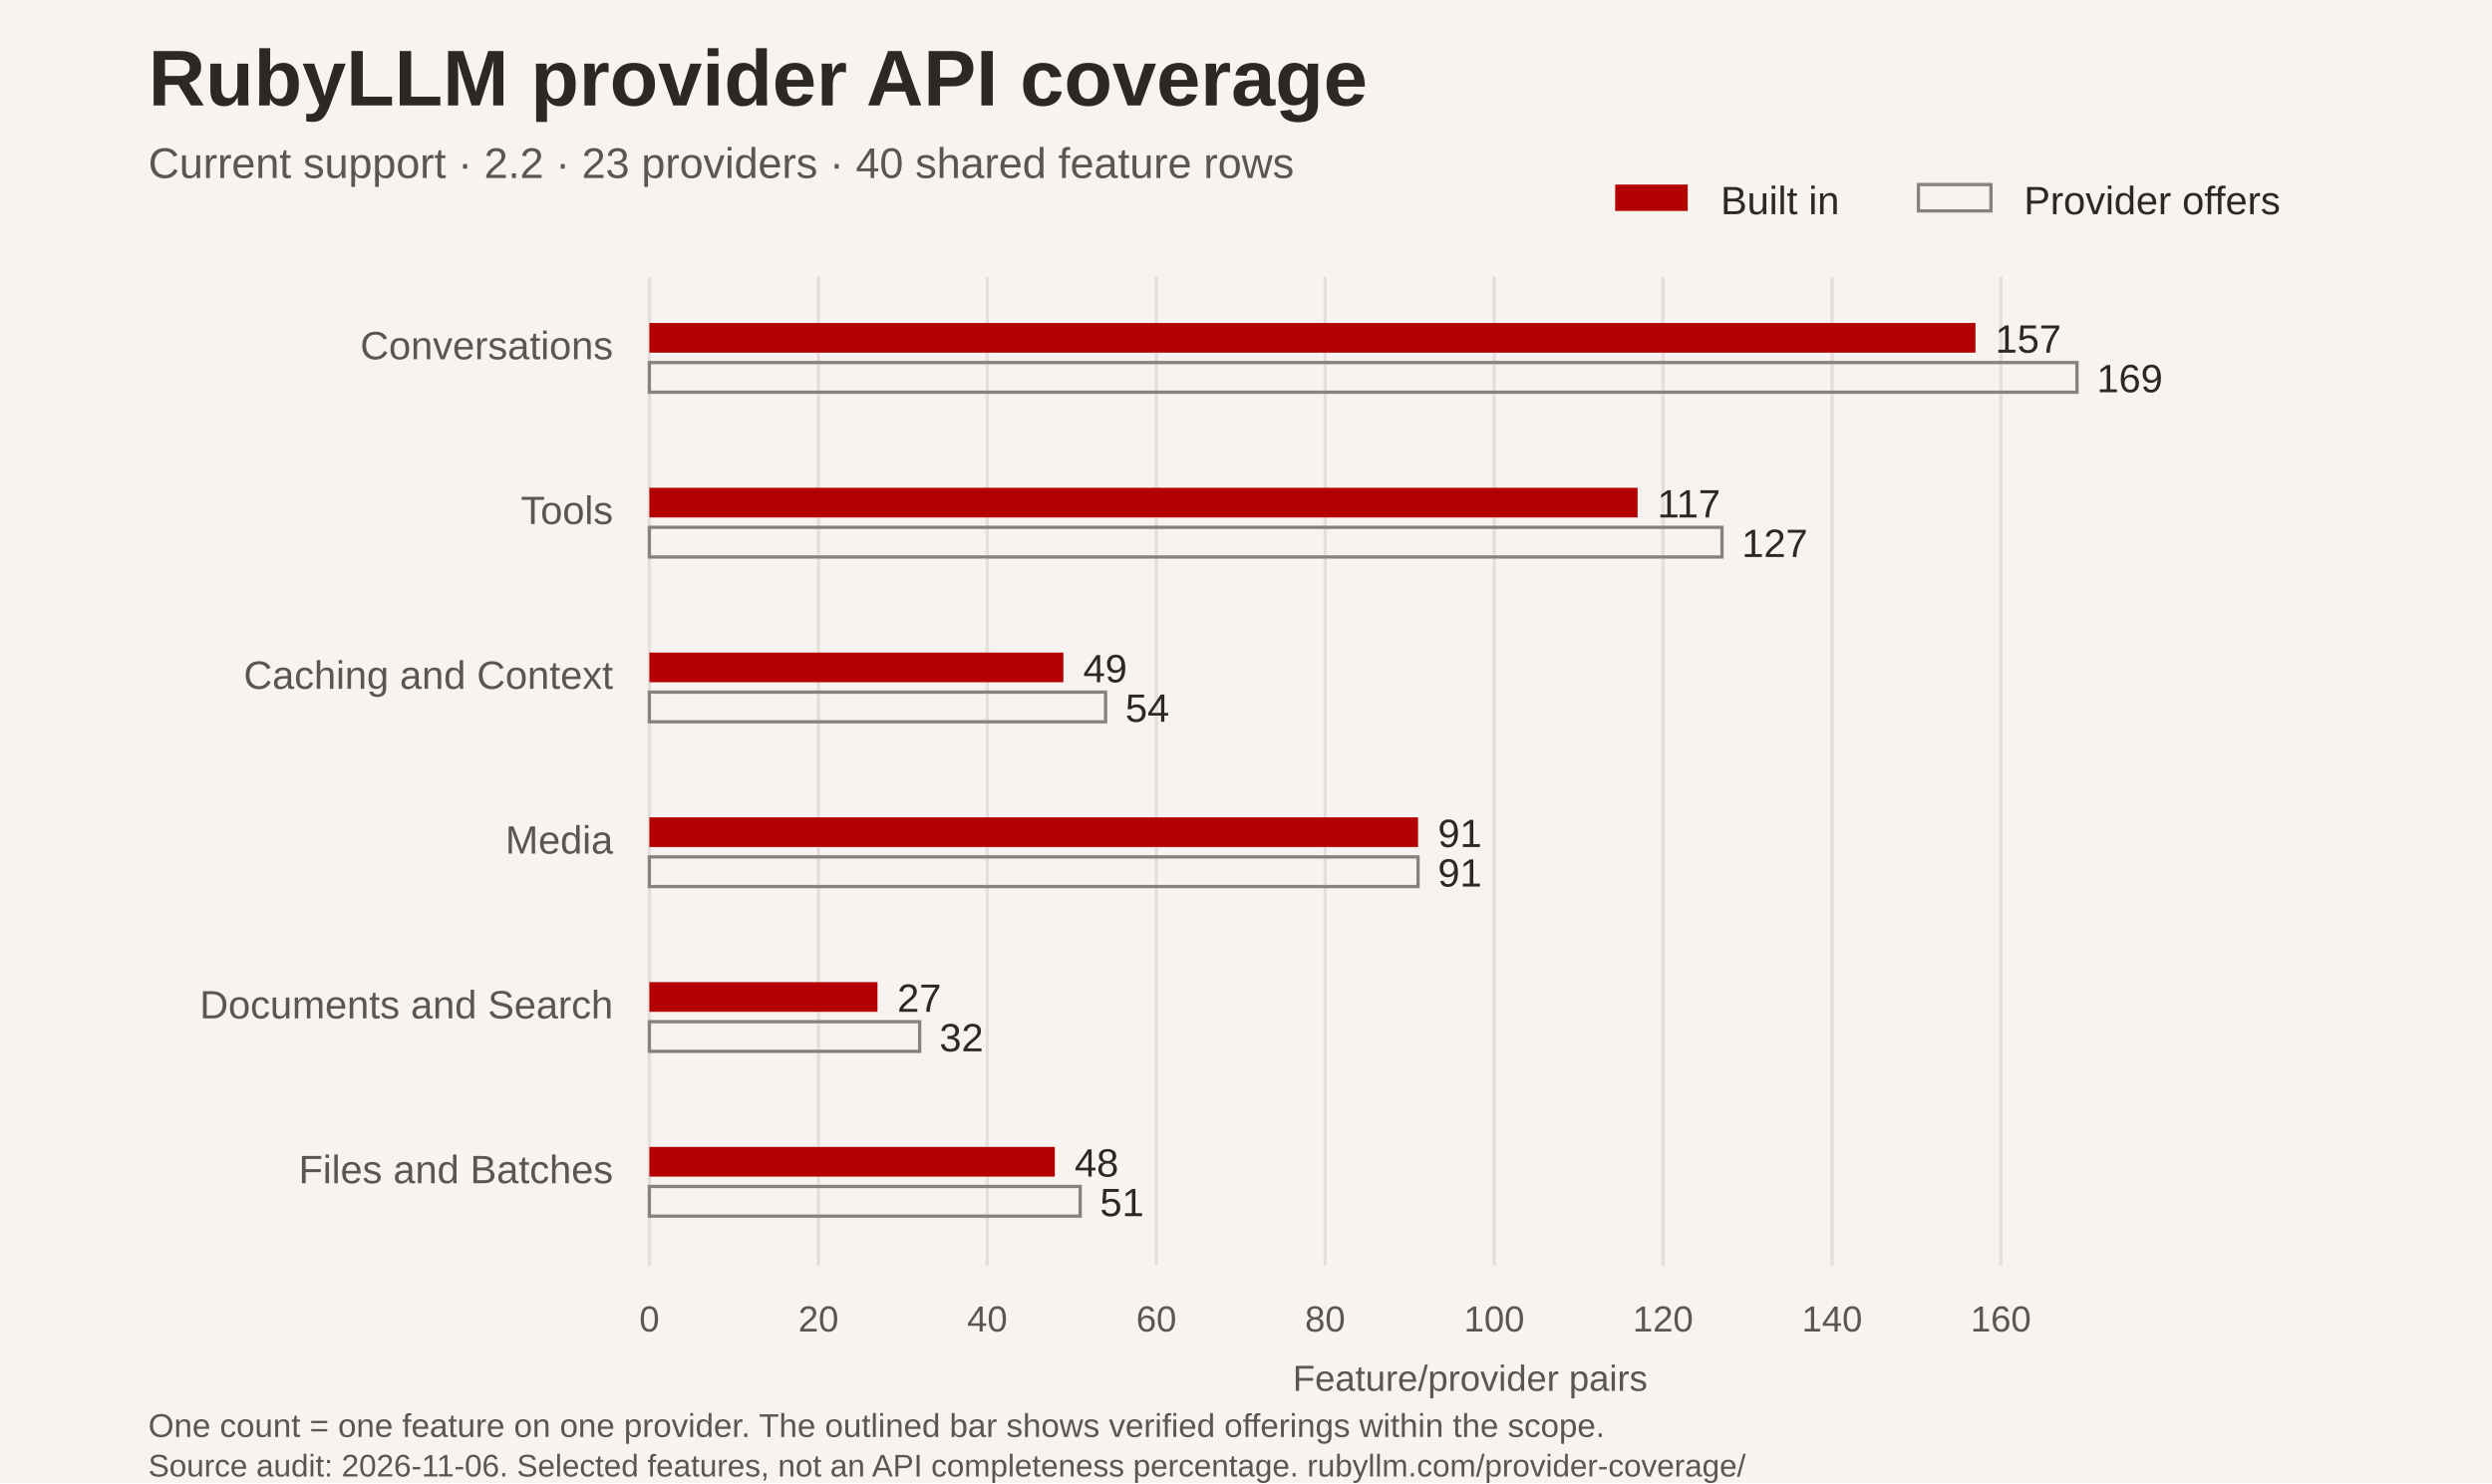
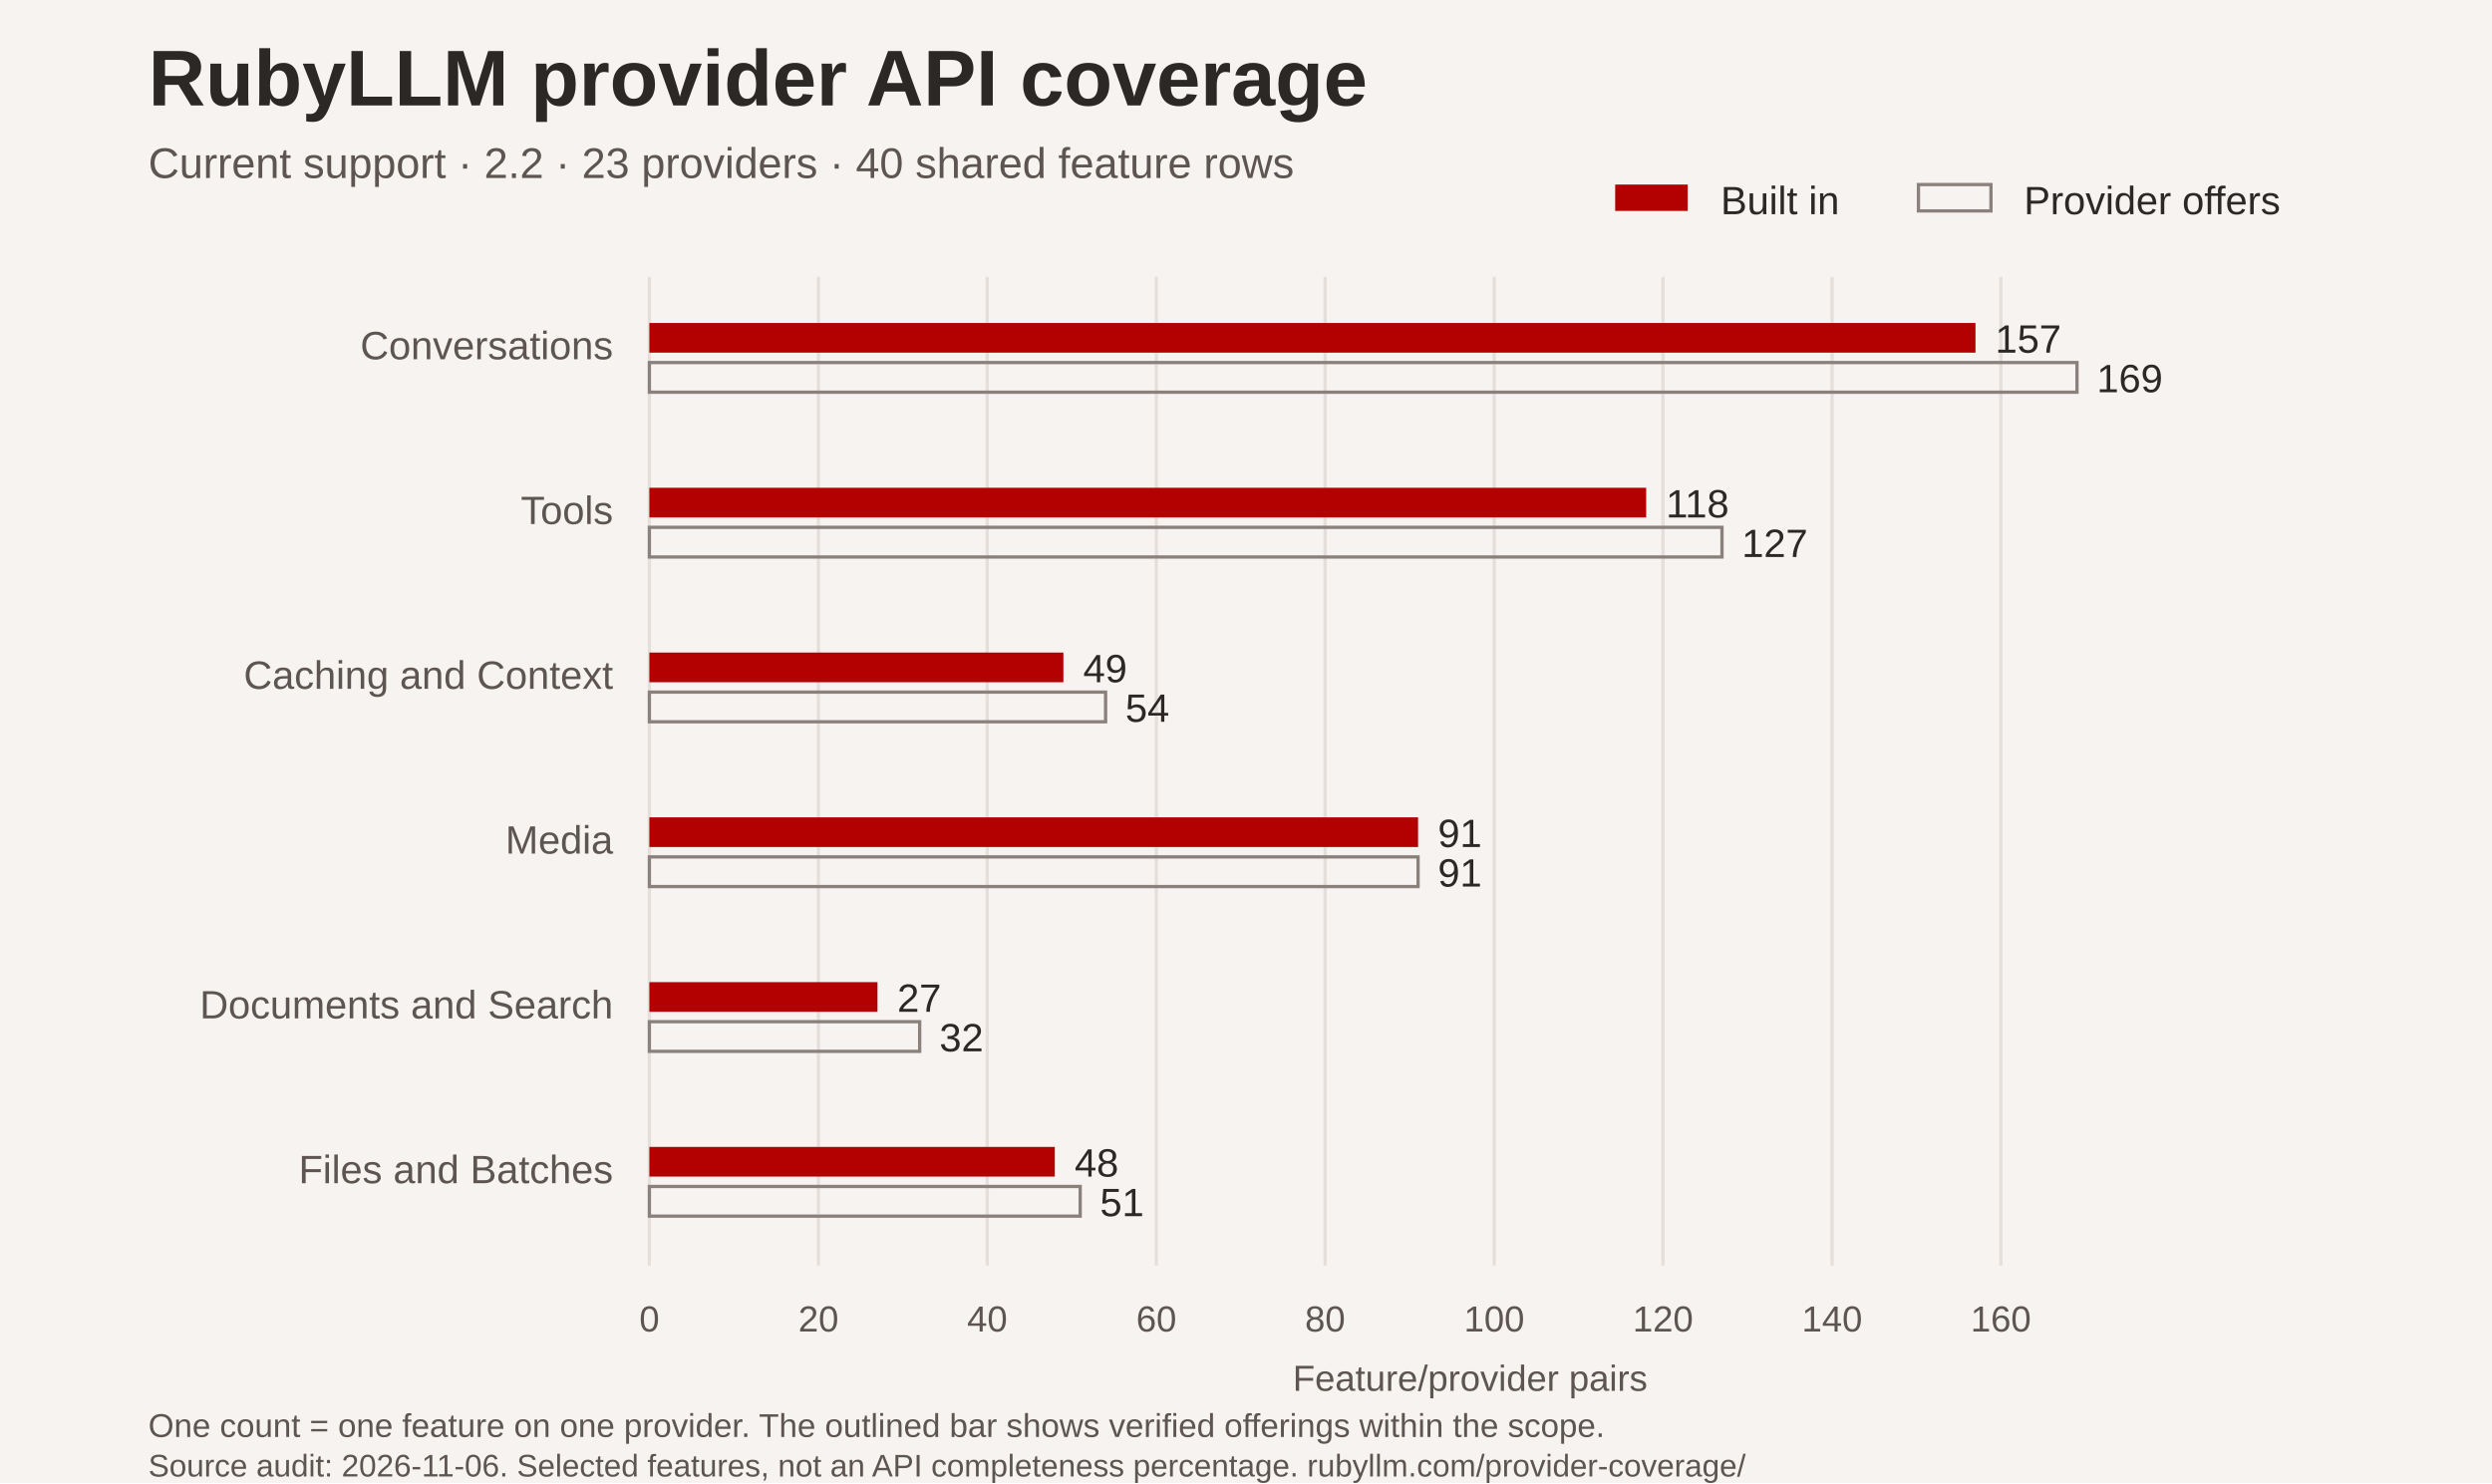
<svg xmlns="http://www.w3.org/2000/svg" width="756" height="450" viewBox="0 0 756 450" font-family="Liberation Sans, Arial, Helvetica, sans-serif" role="img" aria-labelledby="coverage-chart-title coverage-chart-description">
  <rect width="756" height="450" fill="#f7f3f1" />
  <text x="45" y="32" font-size="24" font-weight="700" fill="#2c2825">RubyLLM provider API coverage</text>
  <text x="45" y="54" font-size="13" fill="#5c5551">Current support · 2.2 · 23 providers · 40 shared feature rows</text>
  <rect x="490" y="56" width="22" height="8" fill="#b30000" />
  <text x="522" y="65" font-size="12" fill="#2c2825">Built in</text>
  <rect x="582" y="56" width="22" height="8" fill="none" stroke="#8a817c" />
  <text x="614" y="65" font-size="12" fill="#2c2825">Provider offers</text>
  <line x1="197.0" y1="84" x2="197.0" y2="384" stroke="#e5dfdb" />
  <text x="197.0" y="404" font-size="11" text-anchor="middle" fill="#5c5551">0</text>
  <line x1="248.3" y1="84" x2="248.3" y2="384" stroke="#e5dfdb" />
  <text x="248.3" y="404" font-size="11" text-anchor="middle" fill="#5c5551">20</text>
  <line x1="299.5" y1="84" x2="299.5" y2="384" stroke="#e5dfdb" />
  <text x="299.5" y="404" font-size="11" text-anchor="middle" fill="#5c5551">40</text>
  <line x1="350.8" y1="84" x2="350.8" y2="384" stroke="#e5dfdb" />
  <text x="350.8" y="404" font-size="11" text-anchor="middle" fill="#5c5551">60</text>
  <line x1="402.0" y1="84" x2="402.0" y2="384" stroke="#e5dfdb" />
  <text x="402.0" y="404" font-size="11" text-anchor="middle" fill="#5c5551">80</text>
  <line x1="453.3" y1="84" x2="453.3" y2="384" stroke="#e5dfdb" />
  <text x="453.3" y="404" font-size="11" text-anchor="middle" fill="#5c5551">100</text>
  <line x1="504.5" y1="84" x2="504.5" y2="384" stroke="#e5dfdb" />
  <text x="504.5" y="404" font-size="11" text-anchor="middle" fill="#5c5551">120</text>
  <line x1="555.8" y1="84" x2="555.8" y2="384" stroke="#e5dfdb" />
  <text x="555.8" y="404" font-size="11" text-anchor="middle" fill="#5c5551">140</text>
  <line x1="607.0" y1="84" x2="607.0" y2="384" stroke="#e5dfdb" />
  <text x="607.0" y="404" font-size="11" text-anchor="middle" fill="#5c5551">160</text>
  <text x="186" y="109" font-size="12" text-anchor="end" fill="#5c5551">Conversations</text>
  <rect x="197" y="98" width="402.3" height="9" fill="#b30000" />
  <text x="605.3" y="107" font-size="12" fill="#2c2825">157</text>
  <rect x="197" y="110" width="433.1" height="9" fill="none" stroke="#8a817c" />
  <text x="636.1" y="119" font-size="12" fill="#2c2825">169</text>
  <text x="186" y="159" font-size="12" text-anchor="end" fill="#5c5551">Tools</text>
-   <rect x="197" y="148" width="299.8" height="9" fill="#b30000" />
-   <text x="502.8" y="157" font-size="12" fill="#2c2825">117</text>
+   <rect x="197" y="148" width="302.4" height="9" fill="#b30000" />
+   <text x="505.4" y="157" font-size="12" fill="#2c2825">118</text>
  <rect x="197" y="160" width="325.4" height="9" fill="none" stroke="#8a817c" />
  <text x="528.4" y="169" font-size="12" fill="#2c2825">127</text>
  <text x="186" y="209" font-size="12" text-anchor="end" fill="#5c5551">Caching and Context</text>
  <rect x="197" y="198" width="125.6" height="9" fill="#b30000" />
  <text x="328.6" y="207" font-size="12" fill="#2c2825">49</text>
  <rect x="197" y="210" width="138.4" height="9" fill="none" stroke="#8a817c" />
  <text x="341.4" y="219" font-size="12" fill="#2c2825">54</text>
  <text x="186" y="259" font-size="12" text-anchor="end" fill="#5c5551">Media</text>
  <rect x="197" y="248" width="233.2" height="9" fill="#b30000" />
  <text x="436.2" y="257" font-size="12" fill="#2c2825">91</text>
  <rect x="197" y="260" width="233.2" height="9" fill="none" stroke="#8a817c" />
  <text x="436.2" y="269" font-size="12" fill="#2c2825">91</text>
  <text x="186" y="309" font-size="12" text-anchor="end" fill="#5c5551">Documents and Search</text>
  <rect x="197" y="298" width="69.2" height="9" fill="#b30000" />
  <text x="272.2" y="307" font-size="12" fill="#2c2825">27</text>
  <rect x="197" y="310" width="82.0" height="9" fill="none" stroke="#8a817c" />
  <text x="285.0" y="319" font-size="12" fill="#2c2825">32</text>
  <text x="186" y="359" font-size="12" text-anchor="end" fill="#5c5551">Files and Batches</text>
  <rect x="197" y="348" width="123.0" height="9" fill="#b30000" />
  <text x="326.0" y="357" font-size="12" fill="#2c2825">48</text>
  <rect x="197" y="360" width="130.7" height="9" fill="none" stroke="#8a817c" />
  <text x="333.7" y="369" font-size="12" fill="#2c2825">51</text>
  <text x="446" y="422" font-size="11" text-anchor="middle" fill="#5c5551">Feature/provider pairs</text>
  <text x="45" y="436" font-size="10" fill="#5c5551">One count = one feature on one provider. The outlined bar shows verified offerings within the scope.</text>
  <text x="45" y="448" font-size="9.5" fill="#5c5551">Source audit: 2026-11-06. Selected features, not an API completeness percentage. rubyllm.com/provider-coverage/</text>
</svg>
